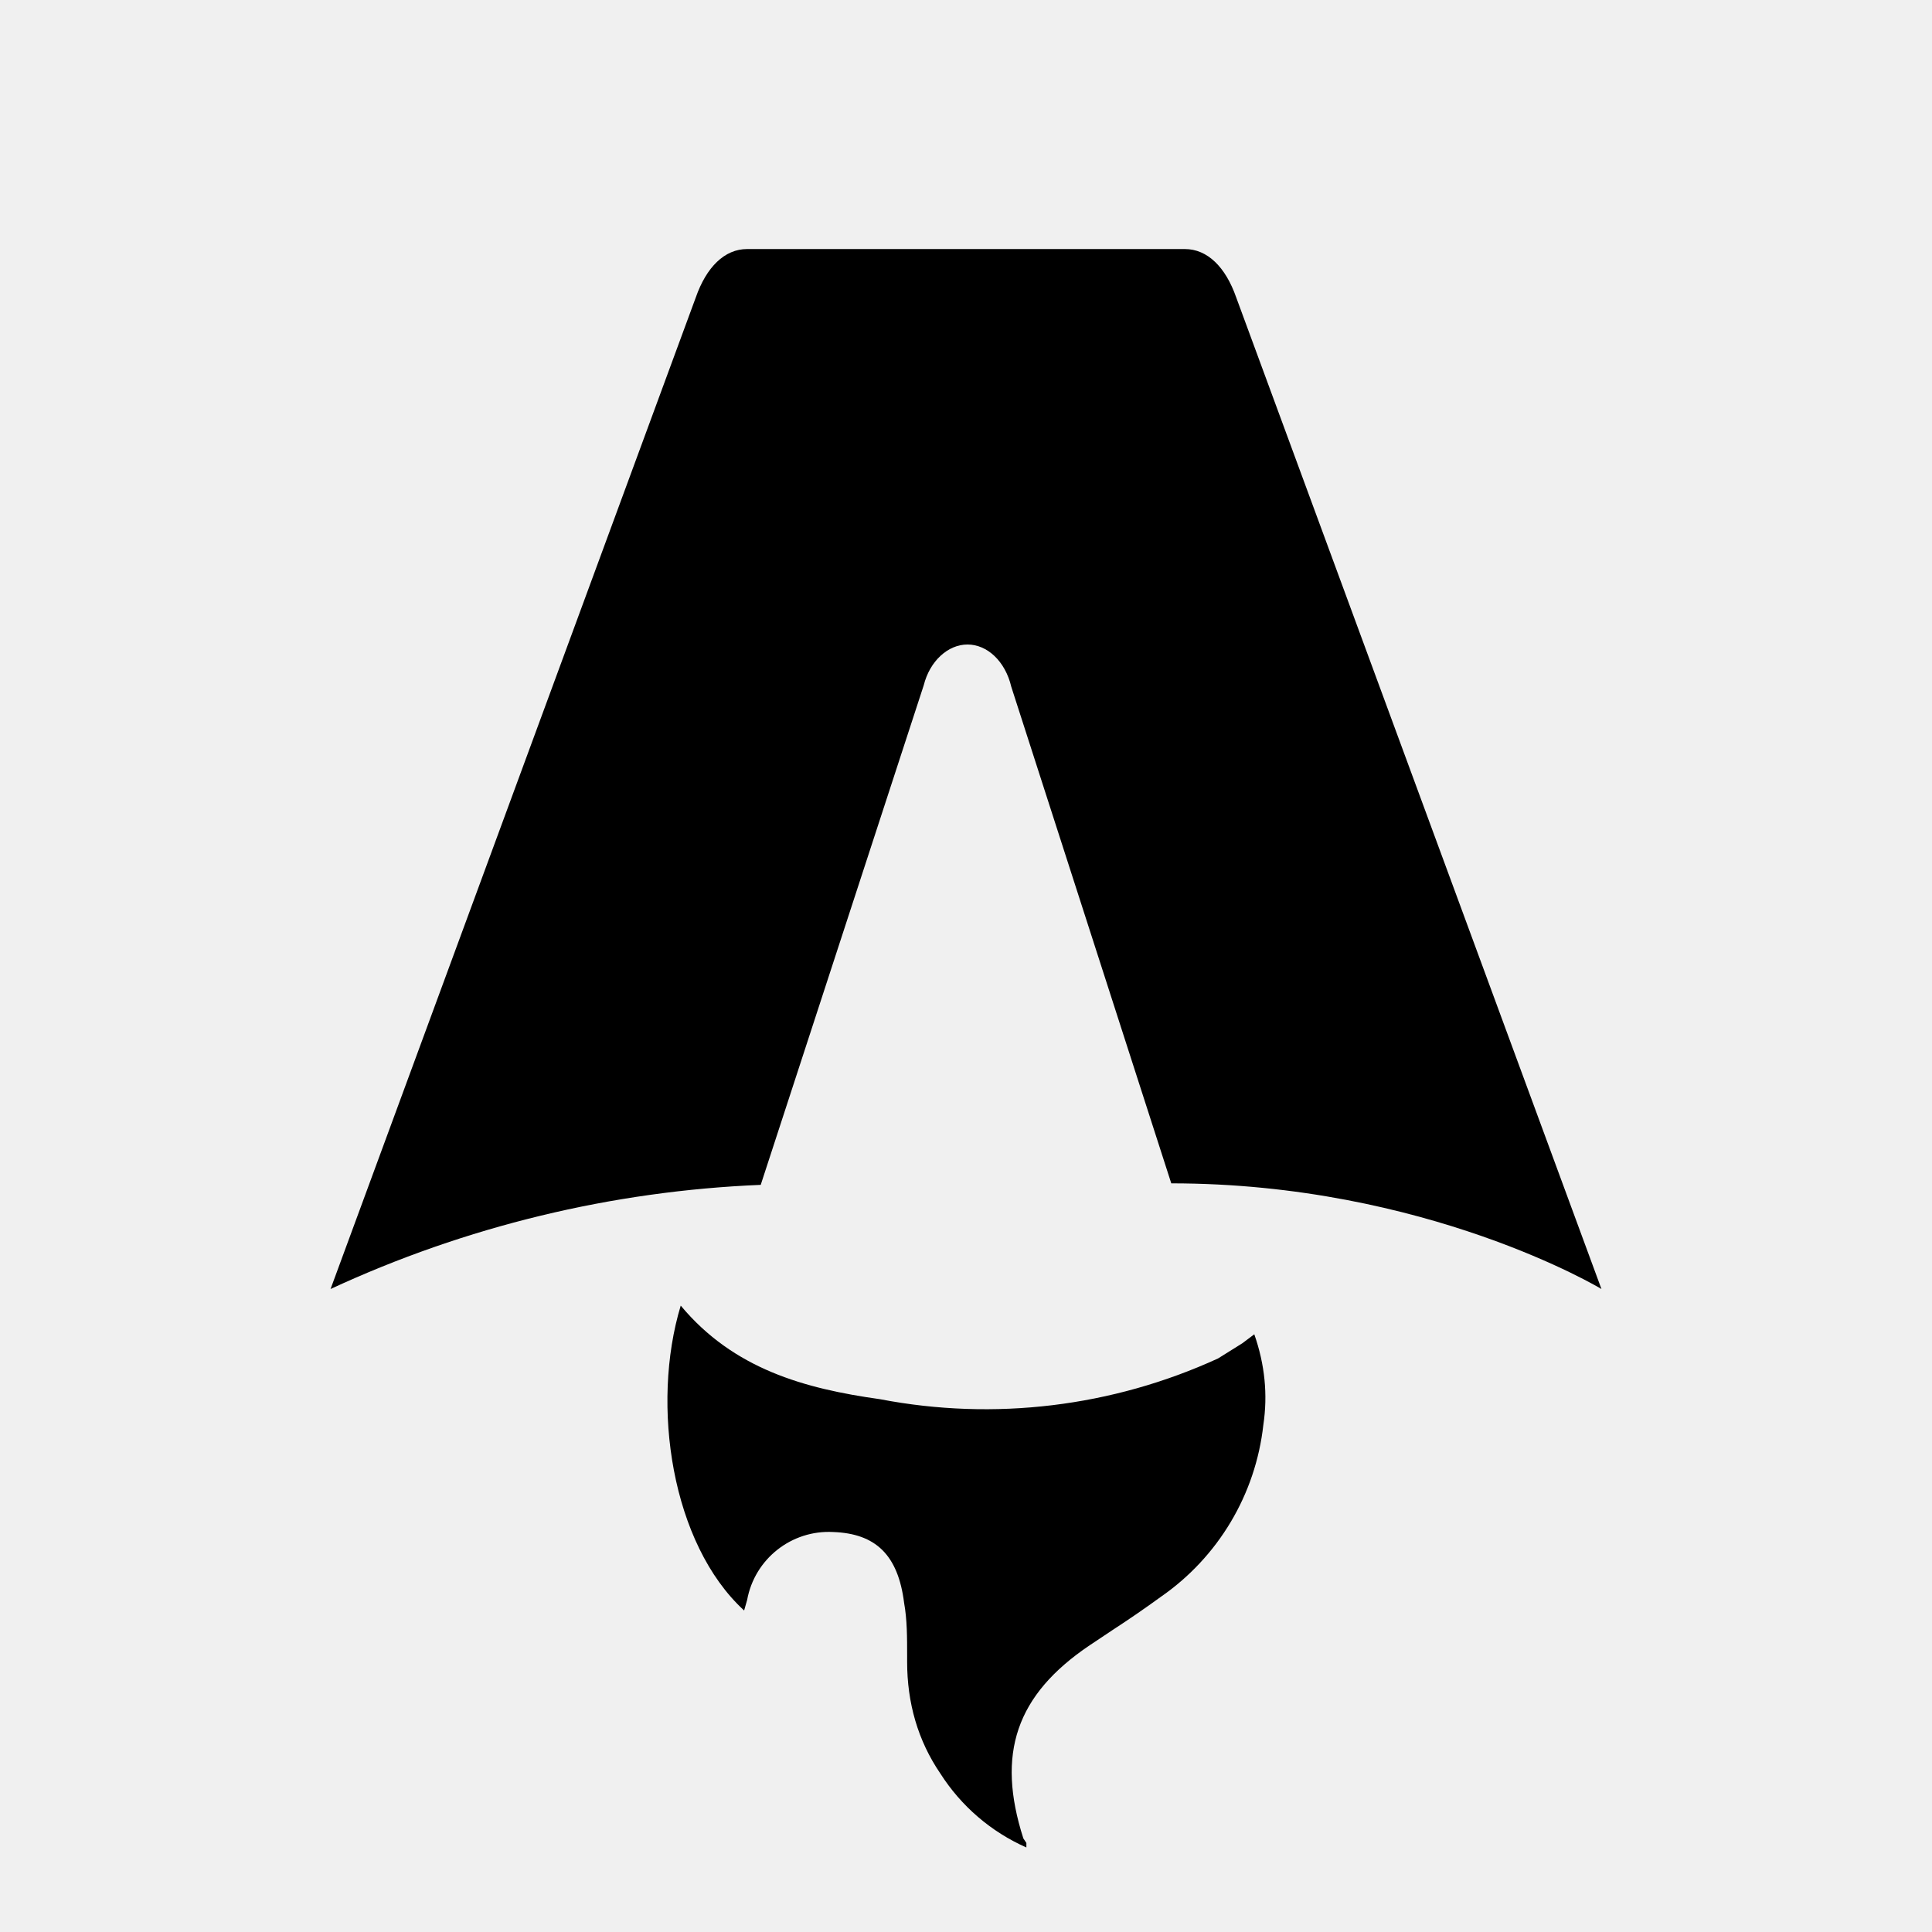
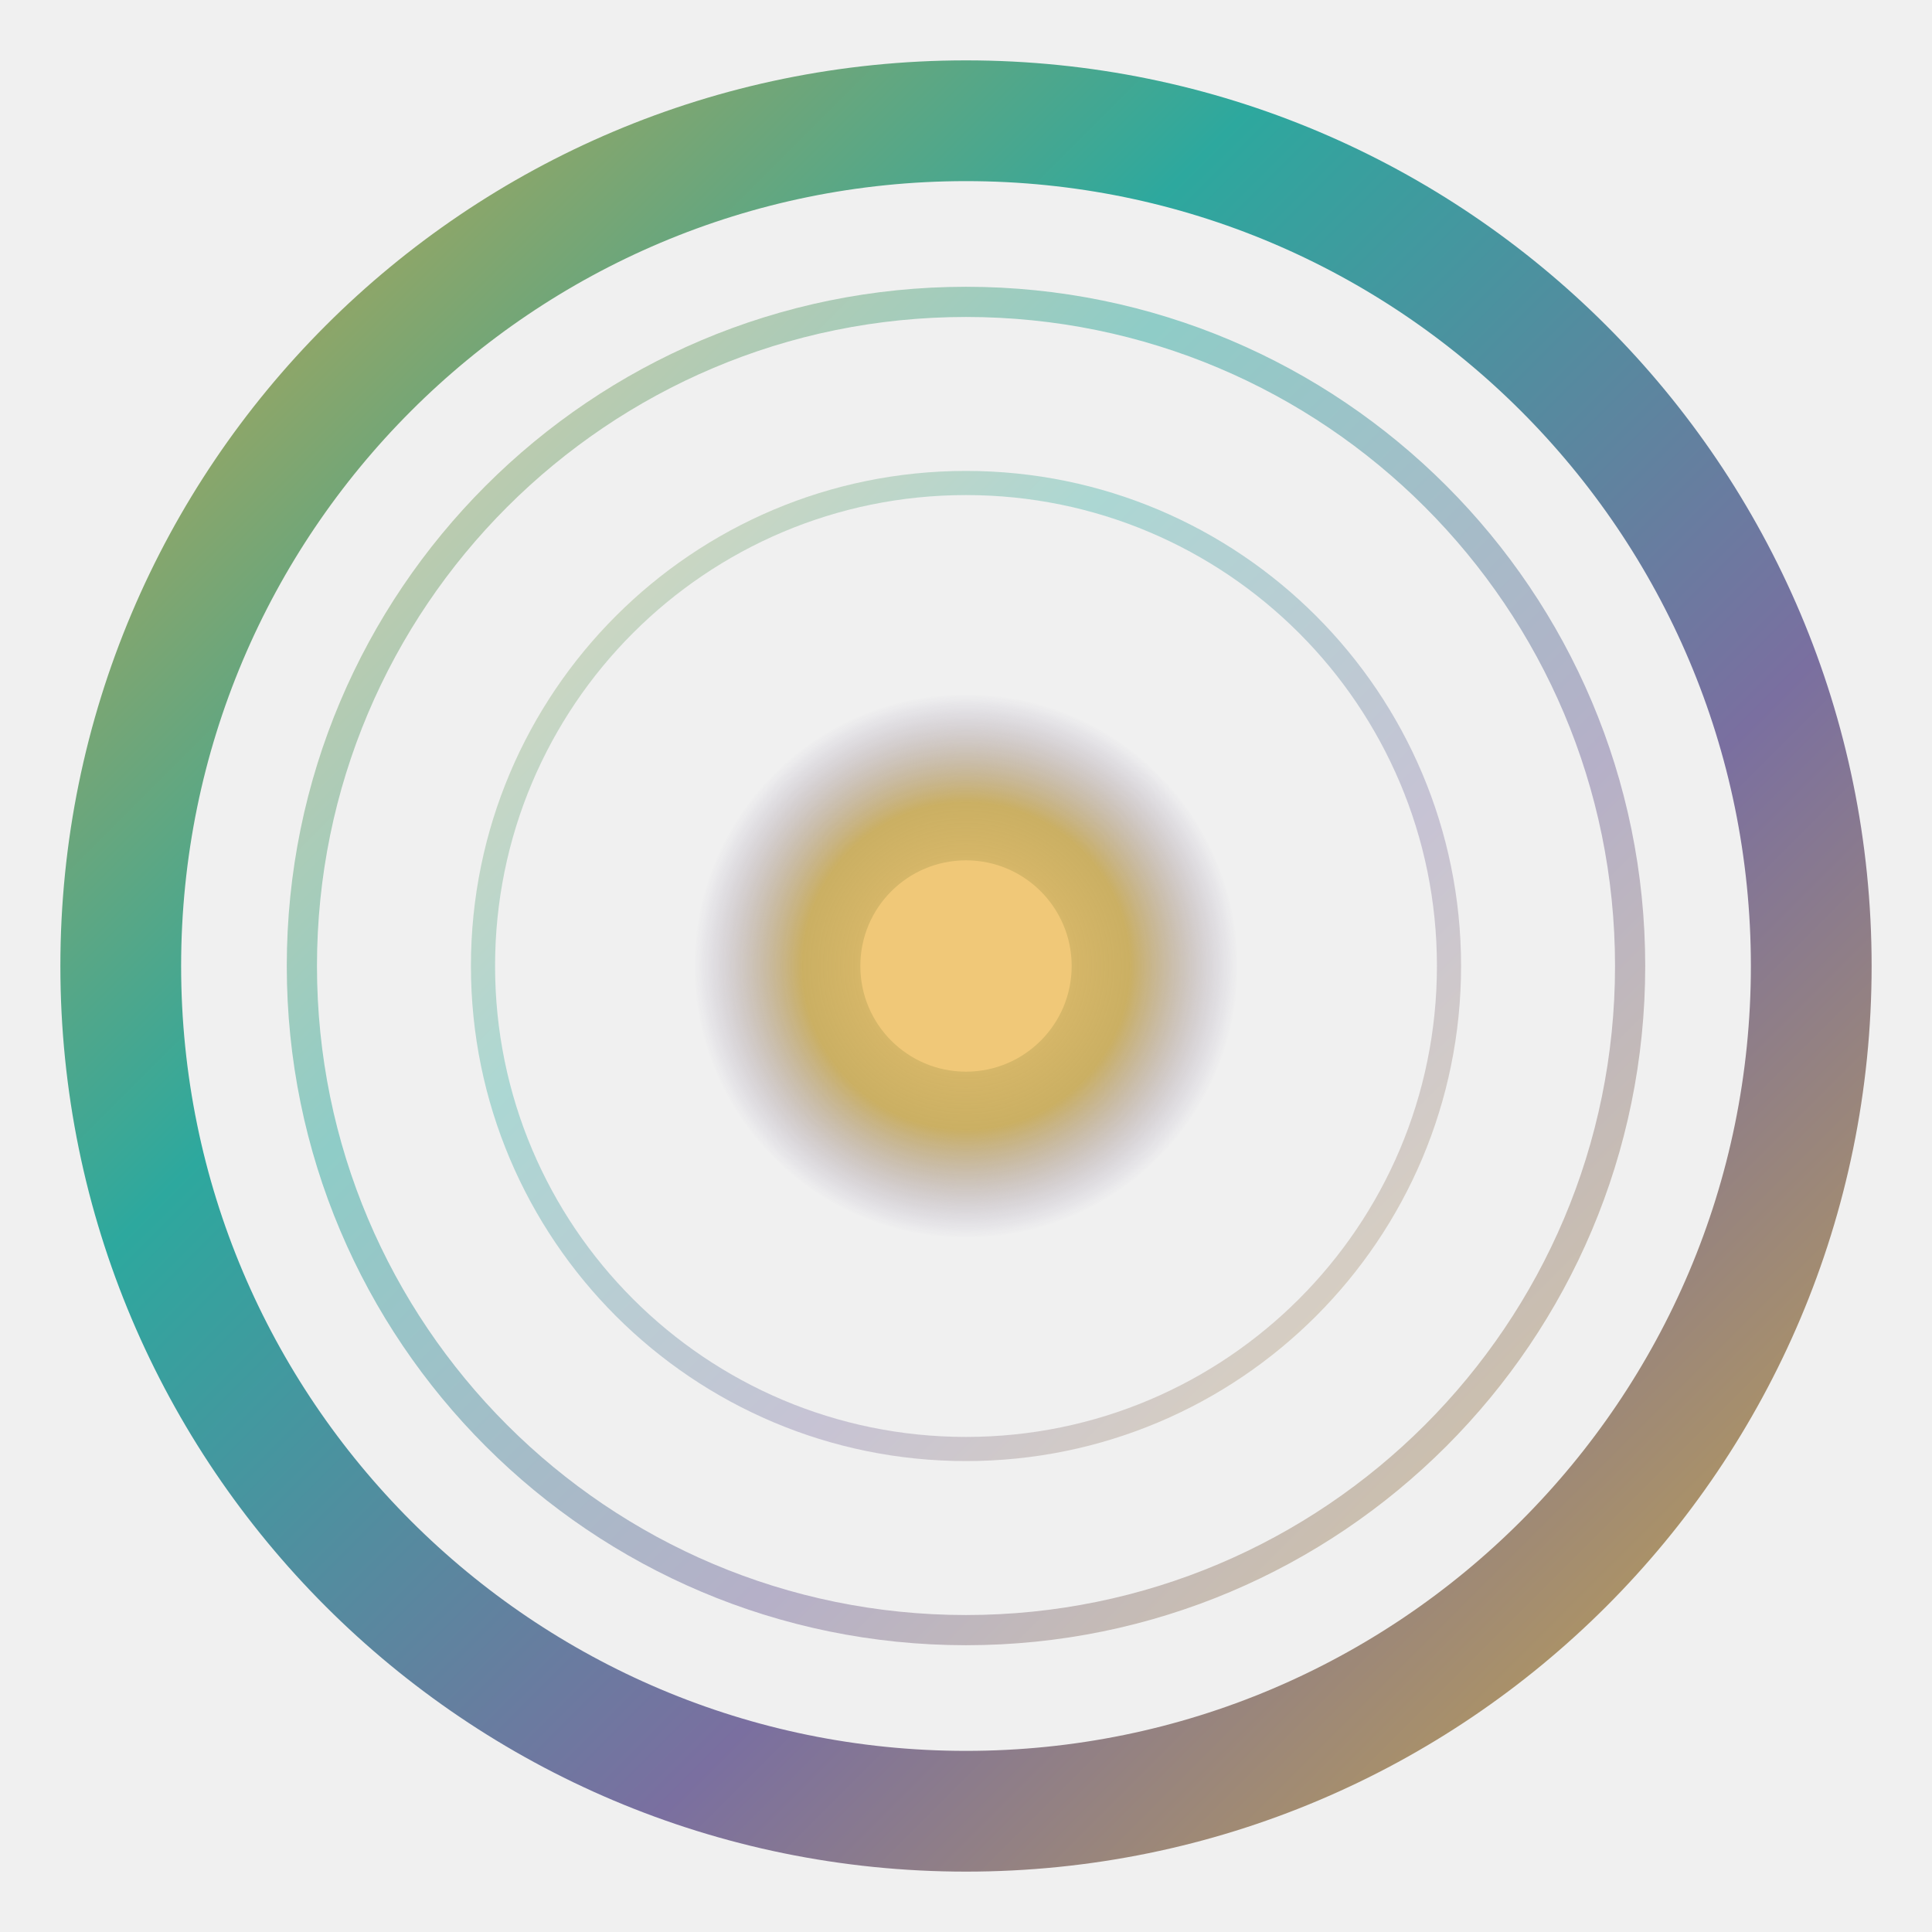
- <svg xmlns="http://www.w3.org/2000/svg" fill="none" viewBox="0 0 128 128">
-   <path d="M50.4 78.5a75.1 75.1 0 0 0-28.5 6.9l24.2-65.7c.7-2 1.9-3.2 3.4-3.2h29c1.5 0 2.7 1.2 3.4 3.2l24.2 65.7s-11.6-7-28.5-7L67 45.5c-.4-1.7-1.6-2.8-2.9-2.8-1.3 0-2.5 1.1-2.9 2.7L50.4 78.5Zm-1.1 28.2Zm-4.2-20.2c-2 6.6-.6 15.8 4.2 20.2a17.5 17.5 0 0 1 .2-.7 5.5 5.5 0 0 1 5.7-4.5c2.8.1 4.3 1.5 4.7 4.7.2 1.1.2 2.3.2 3.5v.4c0 2.7.7 5.2 2.2 7.4a13 13 0 0 0 5.7 4.9v-.3l-.2-.3c-1.8-5.6-.5-9.5 4.4-12.8l1.5-1a73 73 0 0 0 3.2-2.2 16 16 0 0 0 6.8-11.4c.3-2 .1-4-.6-6l-.8.6-1.6 1a37 37 0 0 1-22.4 2.7c-5-.7-9.7-2-13.2-6.2Z" />
-   <style>
-         path { fill: #000; }
-         @media (prefers-color-scheme: dark) {
-             path { fill: #FFF; }
-         }
-     </style>
+ <svg xmlns="http://www.w3.org/2000/svg" viewBox="0 0 64 64">
+   <defs>
+     <linearGradient id="prism" x1="0%" y1="0%" x2="100%" y2="100%">
+       <stop offset="0%" stop-color="#c4a44a" />
+       <stop offset="33%" stop-color="#2da89e" />
+       <stop offset="66%" stop-color="#7a6fa0" />
+       <stop offset="100%" stop-color="#c4a44a" />
+     </linearGradient>
+     <radialGradient id="core" cx="50%" cy="50%" r="50%">
+       <stop offset="0%" stop-color="#f0c878" />
+       <stop offset="60%" stop-color="#c4a44a" stop-opacity="0.85" />
+       <stop offset="100%" stop-color="#7a6fa0" stop-opacity="0" />
+     </radialGradient>
+   </defs>
+   <circle cx="32" cy="32" r="28" fill="none" stroke="url(#prism)" stroke-width="4" />
+   <circle cx="32" cy="32" r="22" fill="none" stroke="url(#prism)" stroke-width="1" opacity="0.5" />
+   <circle cx="32" cy="32" r="16" fill="none" stroke="url(#prism)" stroke-width="0.8" opacity="0.35" />
+   <circle cx="32" cy="32" r="9" fill="url(#core)" />
+   <circle cx="32" cy="32" r="3.5" fill="#f0c878" />
</svg>
